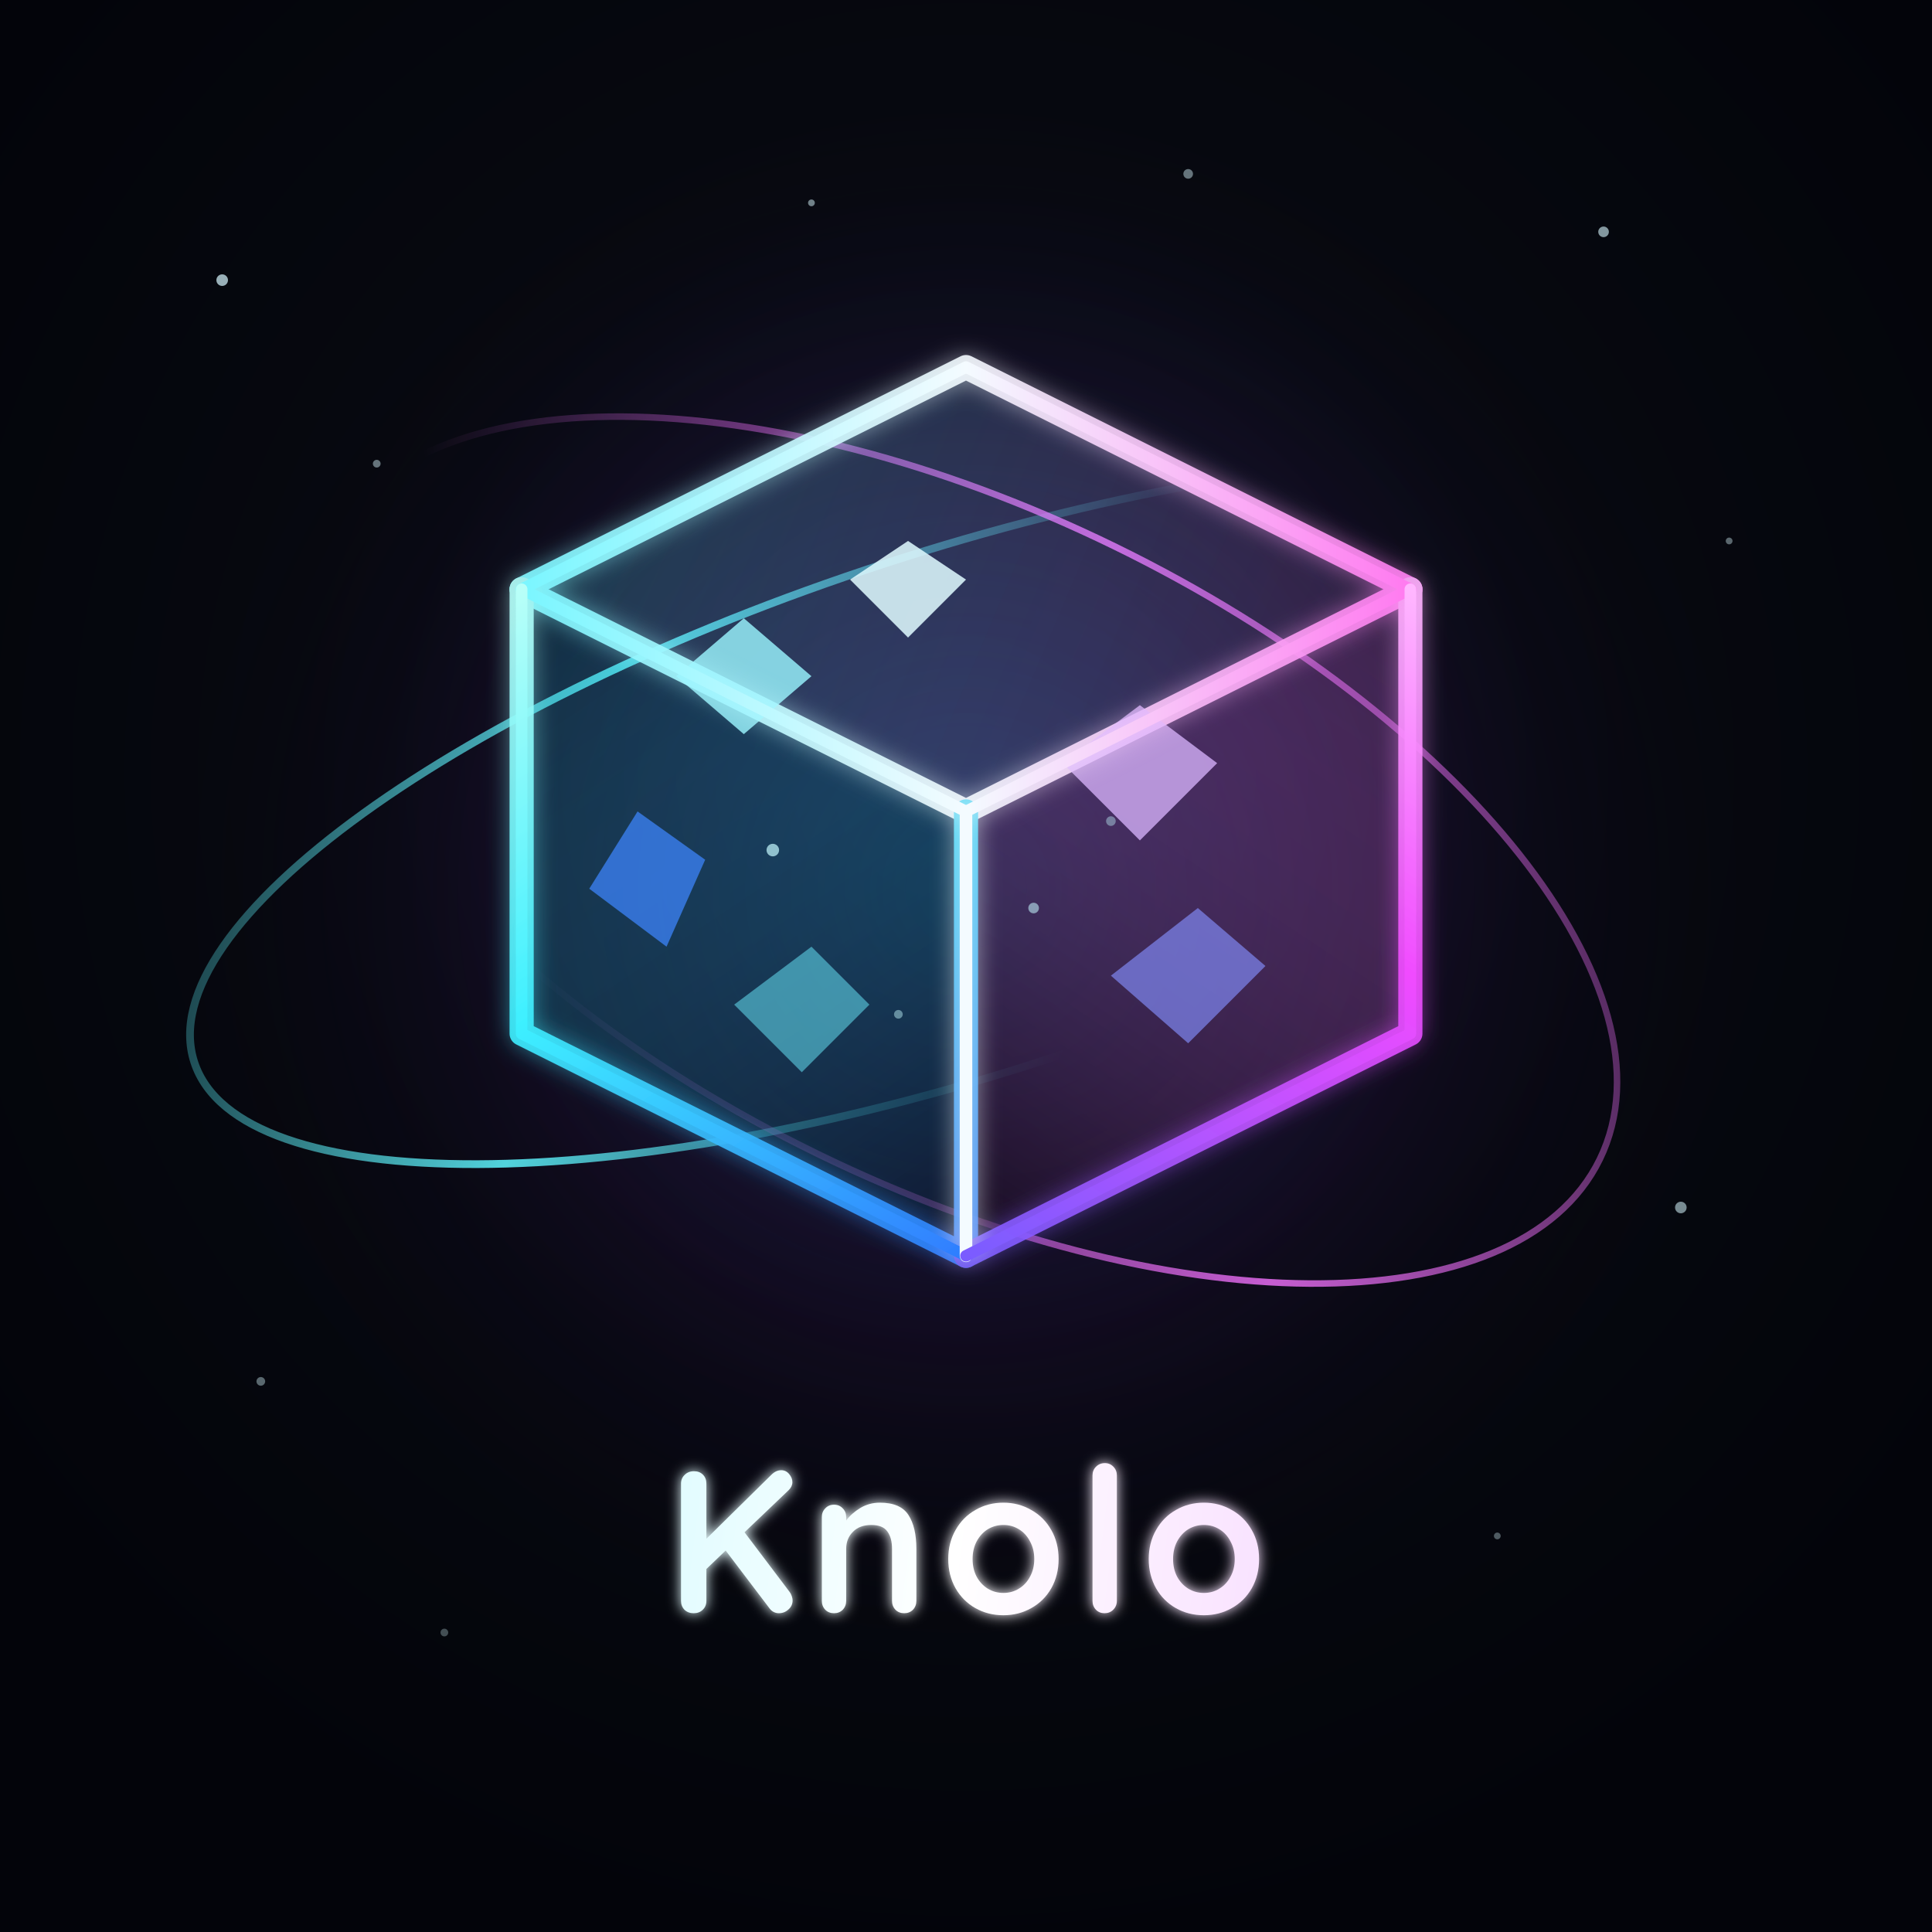
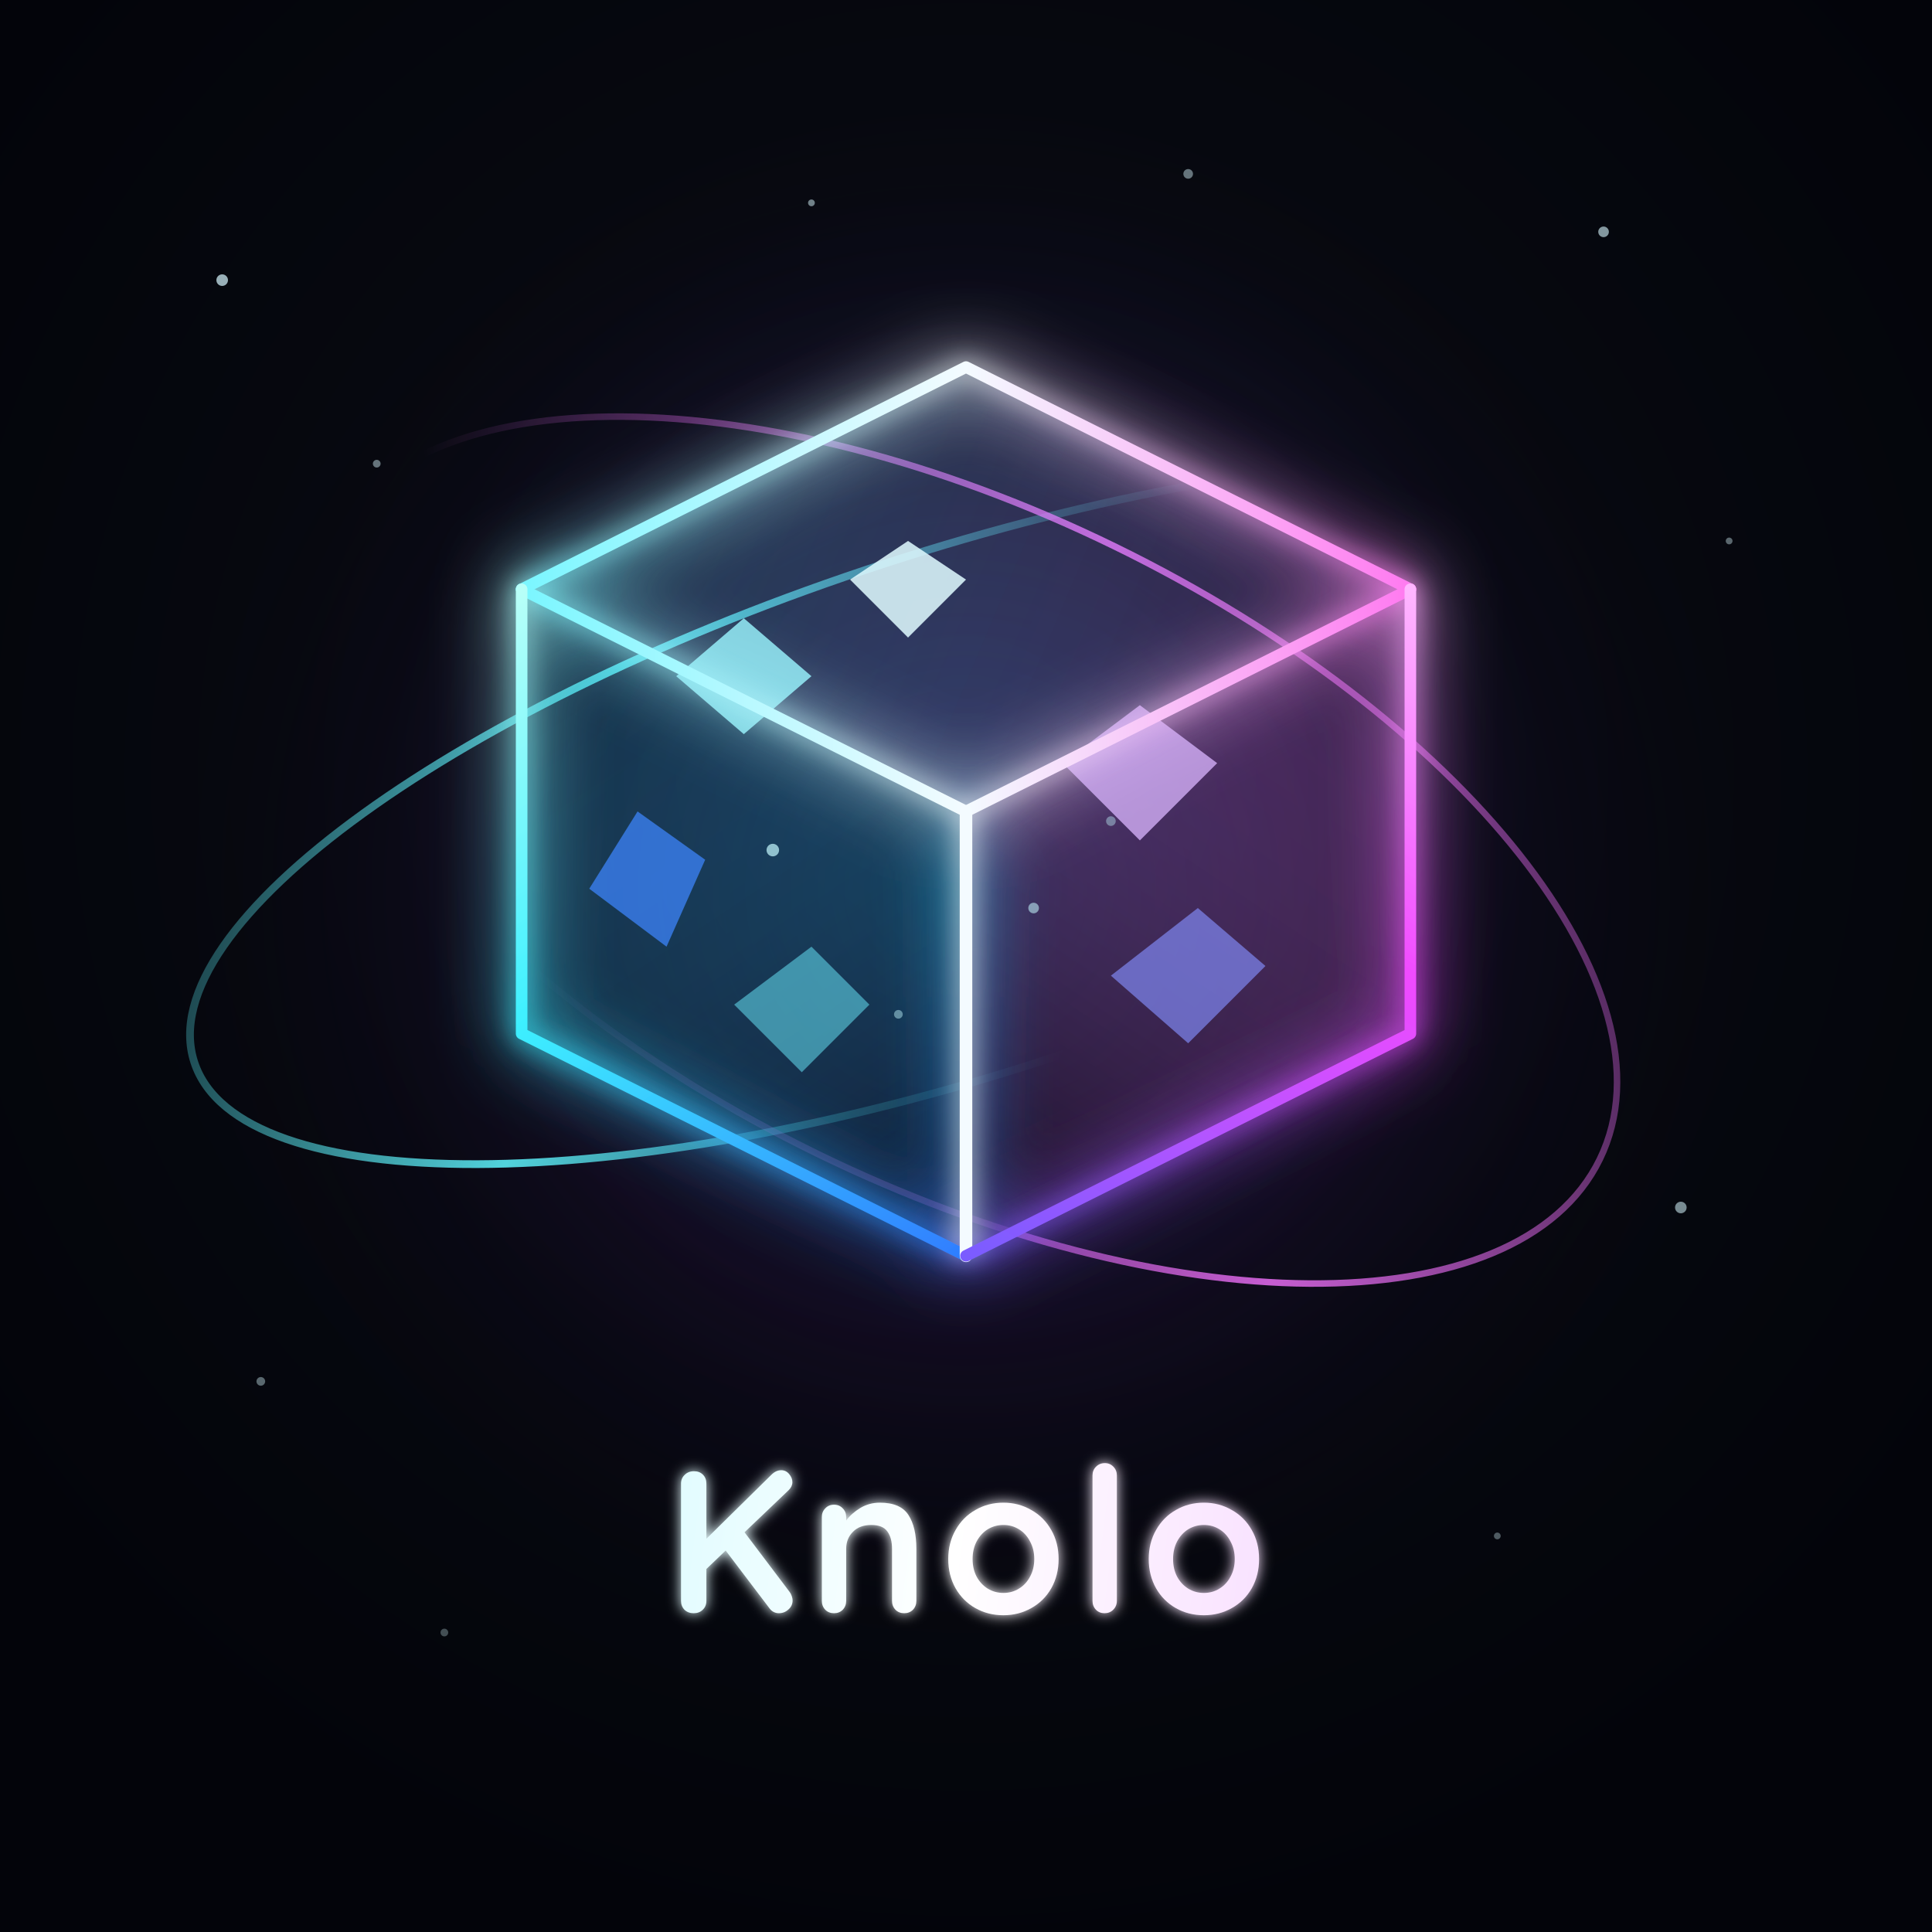
<svg xmlns="http://www.w3.org/2000/svg" width="400" height="400" viewBox="0 0 400 400" version="1.1" id="svg185">
  <defs id="defs95">
    <radialGradient id="bg" cx="50%" cy="40%" r="62%">
      <stop offset="0%" stop-color="#12182c" id="stop2" />
      <stop offset="48%" stop-color="#070910" id="stop4" />
      <stop offset="100%" stop-color="#03040a" id="stop6" />
    </radialGradient>
    <radialGradient id="bloom" cx="50%" cy="46%" r="42%">
      <stop offset="0%" stop-color="#1a3a66" stop-opacity="0.55" id="stop9" />
      <stop offset="55%" stop-color="#3a1460" stop-opacity="0.18" id="stop11" />
      <stop offset="100%" stop-color="#03040a" stop-opacity="0" id="stop13" />
    </radialGradient>
    <linearGradient id="edgeL" x1="108" y1="122" x2="200" y2="260" gradientUnits="userSpaceOnUse">
      <stop offset="0%" stop-color="#b8fff8" id="stop16" />
      <stop offset="45%" stop-color="#3ef0ff" id="stop18" />
      <stop offset="100%" stop-color="#2f7dff" id="stop20" />
    </linearGradient>
    <linearGradient id="edgeR" x1="292" y1="122" x2="200" y2="260" gradientUnits="userSpaceOnUse">
      <stop offset="0%" stop-color="#ffb6ff" id="stop23" />
      <stop offset="40%" stop-color="#f04bff" id="stop25" />
      <stop offset="100%" stop-color="#7a5cff" id="stop27" />
    </linearGradient>
    <linearGradient id="edgeT" x1="108" y1="122" x2="292" y2="122" gradientUnits="userSpaceOnUse">
      <stop offset="0%" stop-color="#7af6ff" id="stop30" />
      <stop offset="50%" stop-color="#f4fbff" id="stop32" />
      <stop offset="100%" stop-color="#ff7af0" id="stop34" />
    </linearGradient>
    <linearGradient id="faceTop" x1="108" y1="90" x2="292" y2="168" gradientUnits="userSpaceOnUse">
      <stop offset="0%" stop-color="#3ef0ff" stop-opacity="0.22" id="stop37" />
      <stop offset="100%" stop-color="#e879f9" stop-opacity="0.16" id="stop39" />
    </linearGradient>
    <linearGradient id="faceL" x1="108" y1="122" x2="200" y2="260" gradientUnits="userSpaceOnUse">
      <stop offset="0%" stop-color="#22d3ee" stop-opacity="0.16" id="stop42" />
      <stop offset="100%" stop-color="#0b1a33" stop-opacity="0.55" id="stop44" />
    </linearGradient>
    <linearGradient id="faceR" x1="292" y1="122" x2="200" y2="260" gradientUnits="userSpaceOnUse">
      <stop offset="0%" stop-color="#e879f9" stop-opacity="0.20" id="stop47" />
      <stop offset="100%" stop-color="#140818" stop-opacity="0.62" id="stop49" />
    </linearGradient>
    <linearGradient id="word" x1="120" y1="320" x2="280" y2="340" gradientUnits="userSpaceOnUse">
      <stop offset="0%" stop-color="#d9fbff" id="stop52" />
      <stop offset="48%" stop-color="#ffffff" id="stop54" />
      <stop offset="100%" stop-color="#f7d9ff" id="stop56" />
    </linearGradient>
    <linearGradient id="orbitC" x1="40" y1="80" x2="300" y2="240" gradientUnits="userSpaceOnUse">
      <stop offset="0%" stop-color="#5ef6ff" stop-opacity="0" id="stop59" />
      <stop offset="35%" stop-color="#5ef6ff" stop-opacity="0.85" id="stop61" />
      <stop offset="70%" stop-color="#5ef6ff" stop-opacity="0" id="stop63" />
    </linearGradient>
    <linearGradient id="orbitM" x1="360" y1="80" x2="80" y2="300" gradientUnits="userSpaceOnUse">
      <stop offset="0%" stop-color="#f472ff" stop-opacity="0" id="stop66" />
      <stop offset="40%" stop-color="#f472ff" stop-opacity="0.8" id="stop68" />
      <stop offset="78%" stop-color="#f472ff" stop-opacity="0" id="stop70" />
    </linearGradient>
    <filter id="glow" x="-0.04" y="-0.04" width="1.081" height="1.081">
      <feGaussianBlur stdDeviation="2.6" result="b" id="feGaussianBlur73" />
      <feMerge id="feMerge79">
        <feMergeNode in="b" id="feMergeNode75" />
        <feMergeNode in="SourceGraphic" id="feMergeNode77" />
      </feMerge>
    </filter>
-     <filter id="filter84" x="-80%" y="-80%" width="260%" height="260%">
+     <filter id="edgeBloom" x="-80%" y="-80%" width="260%" height="260%">
      <feGaussianBlur stdDeviation="7" id="feGaussianBlur82" />
    </filter>
    <filter id="wordglow" x="-0.028" y="-0.107" width="1.056" height="1.213">
      <feGaussianBlur stdDeviation="1.4" result="b" id="feGaussianBlur86" />
      <feMerge id="feMerge92">
        <feMergeNode in="b" id="feMergeNode88" />
        <feMergeNode in="SourceGraphic" id="feMergeNode90" />
      </feMerge>
    </filter>
  </defs>
  <rect width="400" height="400" fill="#03040a" id="rect97" />
  <rect width="400" height="400" fill="url(#bg)" id="rect99" />
  <rect width="400" height="400" fill="url(#bloom)" id="rect101" />
  <g fill="#d7f7ff" id="g123">
    <path id="circle103" style="opacity:0.7" d="M 47.2,58 A 1.2,1.2 0 0 1 46,59.2 1.2,1.2 0 0 1 44.8,58 1.2,1.2 0 0 1 46,56.8 1.2,1.2 0 0 1 47.2,58 Z" />
    <path id="circle105" style="opacity:0.45" d="M 78.8,96 A 0.8,0.8 0 0 1 78,96.8 0.8,0.8 0 0 1 77.2,96 0.8,0.8 0 0 1 78,95.2 0.8,0.8 0 0 1 78.8,96 Z" />
    <path id="circle107" style="opacity:0.6" d="M 333.1,48 A 1.1,1.1 0 0 1 332,49.1 1.1,1.1 0 0 1 330.9,48 1.1,1.1 0 0 1 332,46.9 1.1,1.1 0 0 1 333.1,48 Z" />
    <path id="circle109" style="opacity:0.4" d="m 358.7,112 a 0.7,0.7 0 0 1 -0.7,0.7 0.7,0.7 0 0 1 -0.7,-0.7 0.7,0.7 0 0 1 0.7,-0.7 0.7,0.7 0 0 1 0.7,0.7 z" />
    <path id="circle111" style="opacity:0.4" d="M 54.9,286 A 0.9,0.9 0 0 1 54,286.9 0.9,0.9 0 0 1 53.1,286 0.9,0.9 0 0 1 54,285.1 0.9,0.9 0 0 1 54.9,286 Z" />
    <path id="circle113" style="opacity:0.55" d="m 349.2,250 a 1.2,1.2 0 0 1 -1.2,1.2 1.2,1.2 0 0 1 -1.2,-1.2 1.2,1.2 0 0 1 1.2,-1.2 1.2,1.2 0 0 1 1.2,1.2 z" />
    <path id="circle115" style="opacity:0.35" d="m 310.7,318 a 0.7,0.7 0 0 1 -0.7,0.7 0.7,0.7 0 0 1 -0.7,-0.7 0.7,0.7 0 0 1 0.7,-0.7 0.7,0.7 0 0 1 0.7,0.7 z" />
    <path id="circle117" style="opacity:0.3" d="M 92.8,338 A 0.8,0.8 0 0 1 92,338.8 0.8,0.8 0 0 1 91.2,338 0.8,0.8 0 0 1 92,337.2 0.8,0.8 0 0 1 92.8,338 Z" />
    <path id="circle119" style="opacity:0.5" d="M 168.7,42 A 0.7,0.7 0 0 1 168,42.7 0.7,0.7 0 0 1 167.3,42 0.7,0.7 0 0 1 168,41.3 0.7,0.7 0 0 1 168.7,42 Z" />
    <path id="circle121" style="opacity:0.45" d="m 247,36 a 1,1 0 0 1 -1,1 1,1 0 0 1 -1,-1 1,1 0 0 1 1,-1 1,1 0 0 1 1,1 z" />
  </g>
  <g fill="none" stroke-linecap="round" id="g129">
    <path id="ellipse125" transform="rotate(-18,200,168)" style="stroke:url(#orbitC);stroke-width:1.6" d="M 368,168 A 168,54 0 0 1 200,222 168,54 0 0 1 32,168 168,54 0 0 1 200,114 168,54 0 0 1 368,168 Z" />
    <path id="ellipse127" transform="rotate(26,200,176)" style="stroke:url(#orbitM);stroke-width:1.35" d="M 346,176 A 146,70 0 0 1 200,246 146,70 0 0 1 54,176 146,70 0 0 1 200,106 146,70 0 0 1 346,176 Z" />
  </g>
  <polygon points="200,76 292,122 200,168 108,122" fill="url(#faceTop)" id="polygon131" />
  <polygon points="108,122 200,168 200,260 108,214" fill="url(#faceL)" id="polygon133" />
  <polygon points="292,122 200,168 200,260 292,214" fill="url(#faceR)" id="polygon135" />
-   <g filter="url(#bloom)" fill="none" stroke-linecap="round" stroke-linejoin="round" opacity="0.9" id="g145">
+   <g filter="url(#edgeBloom)" fill="none" stroke-linecap="round" stroke-linejoin="round" opacity="0.9" id="g145">
    <path id="polyline137" style="stroke:url(#edgeT);stroke-width:5" d="m 108,122 92,-46 92,46" />
    <path id="polyline139" style="stroke:url(#edgeT);stroke-width:5" d="m 108,122 92,46 92,-46" />
    <path id="polyline141" style="stroke:url(#edgeL);stroke-width:5" d="m 108,122 v 92 l 92,46 v -92" />
    <path id="polyline143" style="stroke:url(#edgeR);stroke-width:5" d="m 292,122 v 92 l -92,46" />
  </g>
  <g opacity="0.95" id="g159">
    <path id="polygon147" style="opacity:0.85;fill:#9af6ff" d="m 154,152 -14,-12 14,-12 14,12 z" />
    <path id="polygon149" style="opacity:0.8;fill:#3b82f6" d="m 138,196 -16,-12 10,-16 14,10 z" />
    <path id="polygon151" style="opacity:0.55;fill:#67e8f9" d="m 166,222 -14,-14 16,-12 12,12 z" />
    <path id="polygon153" style="opacity:0.8;fill:#d8b4fe" d="m 236,174 -16,-16 16,-12 16,12 z" />
    <path id="polygon155" style="opacity:0.7;fill:#818cf8" d="m 246,216 -16,-14 18,-14 14,12 z" />
    <path id="polygon157" style="opacity:0.9;fill:#e0fbff" d="m 188,132 -12,-12 12,-8 12,8 z" />
  </g>
  <g fill="#c4f9ff" id="g169">
    <path id="circle161" style="opacity:0.7" d="m 161.3,176 a 1.3,1.3 0 0 1 -1.3,1.3 1.3,1.3 0 0 1 -1.3,-1.3 1.3,1.3 0 0 1 1.3,-1.3 1.3,1.3 0 0 1 1.3,1.3 z" />
    <path id="circle163" style="opacity:0.55" d="m 215.1,188 a 1.1,1.1 0 0 1 -1.1,1.1 1.1,1.1 0 0 1 -1.1,-1.1 1.1,1.1 0 0 1 1.1,-1.1 1.1,1.1 0 0 1 1.1,1.1 z" />
    <path id="circle165" style="opacity:0.45" d="m 186.9,210 a 0.9,0.9 0 0 1 -0.9,0.9 0.9,0.9 0 0 1 -0.9,-0.9 0.9,0.9 0 0 1 0.9,-0.9 0.9,0.9 0 0 1 0.9,0.9 z" />
    <path id="circle167" style="opacity:0.4" d="m 231,170 a 1,1 0 0 1 -1,1 1,1 0 0 1 -1,-1 1,1 0 0 1 1,-1 1,1 0 0 1 1,1 z" />
  </g>
  <g filter="url(#glow)" fill="none" stroke-linecap="round" stroke-linejoin="round" id="g181">
    <path id="polyline171" style="stroke:url(#edgeT);stroke-width:2.4" d="m 108,122 92,-46 92,46" />
    <path id="polyline173" style="stroke:url(#edgeT);stroke-width:2.4" d="m 108,122 92,46 92,-46" />
    <path id="polyline175" style="stroke:url(#edgeL);stroke-width:2.4" d="m 108,122 v 92 l 92,46" />
    <path id="line177" style="stroke:#f4fbff;stroke-width:2.6" d="m 200,168 v 92" />
    <path id="polyline179" style="stroke:url(#edgeR);stroke-width:2.4" d="m 292,122 v 92 l -92,46" />
  </g>
  <g aria-label="Knolo" id="text183" style="font-weight:700;font-size:42px;font-family:Quicksand;letter-spacing:2.4;text-anchor:middle;fill:url(#word);filter:url(#wordglow)">
    <path d="m 163.511,329.632 q 0.252,0.336 0.42,0.84 0.168,0.462 0.168,0.882 0,1.134 -0.882,1.89 -0.84,0.756 -1.974,0.756 -0.546,0 -1.05,-0.252 -0.504,-0.252 -0.84,-0.714 l -9.114,-12.012 -3.99,3.822 v 6.594 q 0,1.134 -0.756,1.848 -0.714,0.714 -1.89,0.714 -1.134,0 -1.89,-0.714 -0.714,-0.756 -0.714,-1.848 v -24.276 q 0,-1.092 0.756,-1.806 0.756,-0.756 1.932,-0.756 1.134,0 1.848,0.714 0.714,0.714 0.714,1.848 v 11.424 l 13.44,-13.23 q 0.966,-0.966 2.058,-0.966 0.966,0 1.638,0.798 0.672,0.798 0.672,1.68 0,0.882 -0.756,1.638 l -9.156,8.736 z" id="path220" />
    <path d="m 182.165,311.11 q 4.284,0 5.922,2.562 1.638,2.52 1.638,7.014 v 10.752 q 0,1.092 -0.714,1.848 -0.714,0.714 -1.806,0.714 -1.092,0 -1.806,-0.714 -0.714,-0.756 -0.714,-1.848 v -10.752 q 0,-2.31 -0.966,-3.612 -0.966,-1.344 -3.318,-1.344 -2.436,0 -3.822,1.428 -1.386,1.386 -1.386,3.528 v 10.752 q 0,1.092 -0.714,1.848 -0.714,0.714 -1.806,0.714 -1.092,0 -1.806,-0.714 -0.714,-0.756 -0.714,-1.848 v -17.346 q 0,-1.092 0.714,-1.806 0.714,-0.756 1.806,-0.756 1.092,0 1.806,0.756 0.714,0.714 0.714,1.806 v 0.714 q 1.134,-1.512 2.94,-2.604 1.848,-1.092 4.032,-1.092 z" id="path222" />
    <path d="m 219.173,322.786 q 0,3.36 -1.512,6.048 -1.512,2.646 -4.158,4.116 -2.604,1.47 -5.754,1.47 -3.192,0 -5.796,-1.47 -2.604,-1.47 -4.116,-4.116 -1.512,-2.688 -1.512,-6.048 0,-3.36 1.512,-6.006 1.512,-2.688 4.116,-4.158 2.604,-1.512 5.796,-1.512 3.15,0 5.754,1.512 2.646,1.47 4.158,4.158 1.512,2.646 1.512,6.006 z m -5.04,0 q 0,-2.058 -0.882,-3.654 -0.84,-1.638 -2.31,-2.52 -1.428,-0.882 -3.192,-0.882 -1.764,0 -3.234,0.882 -1.428,0.882 -2.31,2.52 -0.84,1.596 -0.84,3.654 0,2.058 0.84,3.654 0.882,1.596 2.31,2.478 1.47,0.882 3.234,0.882 1.764,0 3.192,-0.882 1.47,-0.882 2.31,-2.478 0.882,-1.596 0.882,-3.654 z" id="path224" />
    <path d="m 231.233,331.438 q 0,1.092 -0.756,1.848 -0.714,0.714 -1.806,0.714 -1.05,0 -1.764,-0.714 -0.714,-0.756 -0.714,-1.848 v -25.956 q 0,-1.092 0.714,-1.806 0.756,-0.756 1.848,-0.756 1.05,0 1.764,0.756 0.714,0.714 0.714,1.806 z" id="path226" />
    <path d="m 260.681,322.786 q 0,3.36 -1.512,6.048 -1.512,2.646 -4.158,4.116 -2.604,1.47 -5.754,1.47 -3.192,0 -5.796,-1.47 -2.604,-1.47 -4.116,-4.116 -1.512,-2.688 -1.512,-6.048 0,-3.36 1.512,-6.006 1.512,-2.688 4.116,-4.158 2.604,-1.512 5.796,-1.512 3.15,0 5.754,1.512 2.646,1.47 4.158,4.158 1.512,2.646 1.512,6.006 z m -5.04,0 q 0,-2.058 -0.882,-3.654 -0.84,-1.638 -2.31,-2.52 -1.428,-0.882 -3.192,-0.882 -1.764,0 -3.234,0.882 -1.428,0.882 -2.31,2.52 -0.84,1.596 -0.84,3.654 0,2.058 0.84,3.654 0.882,1.596 2.31,2.478 1.47,0.882 3.234,0.882 1.764,0 3.192,-0.882 1.47,-0.882 2.31,-2.478 0.882,-1.596 0.882,-3.654 z" id="path228" />
  </g>
</svg>
